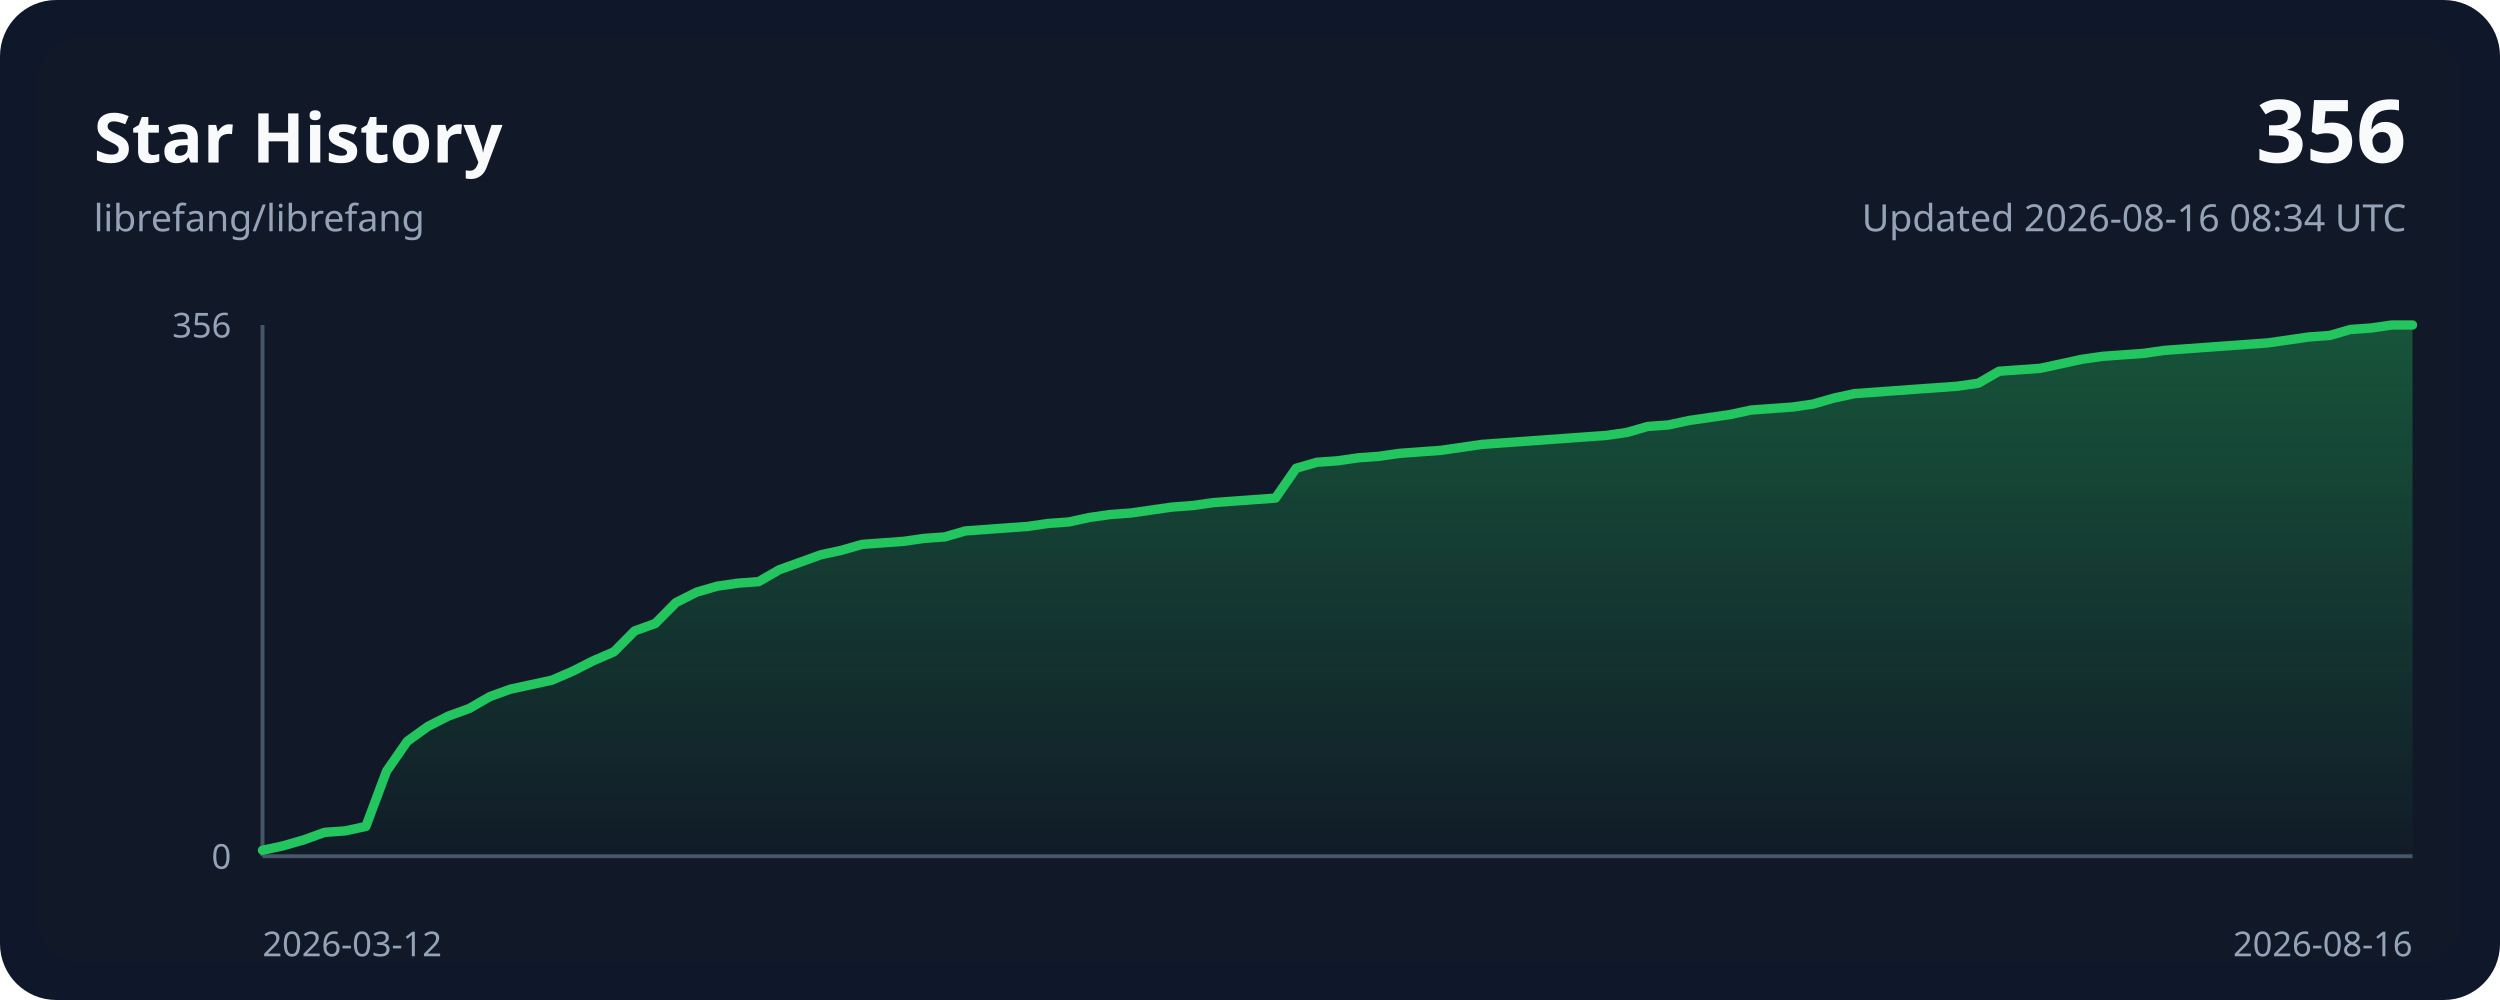
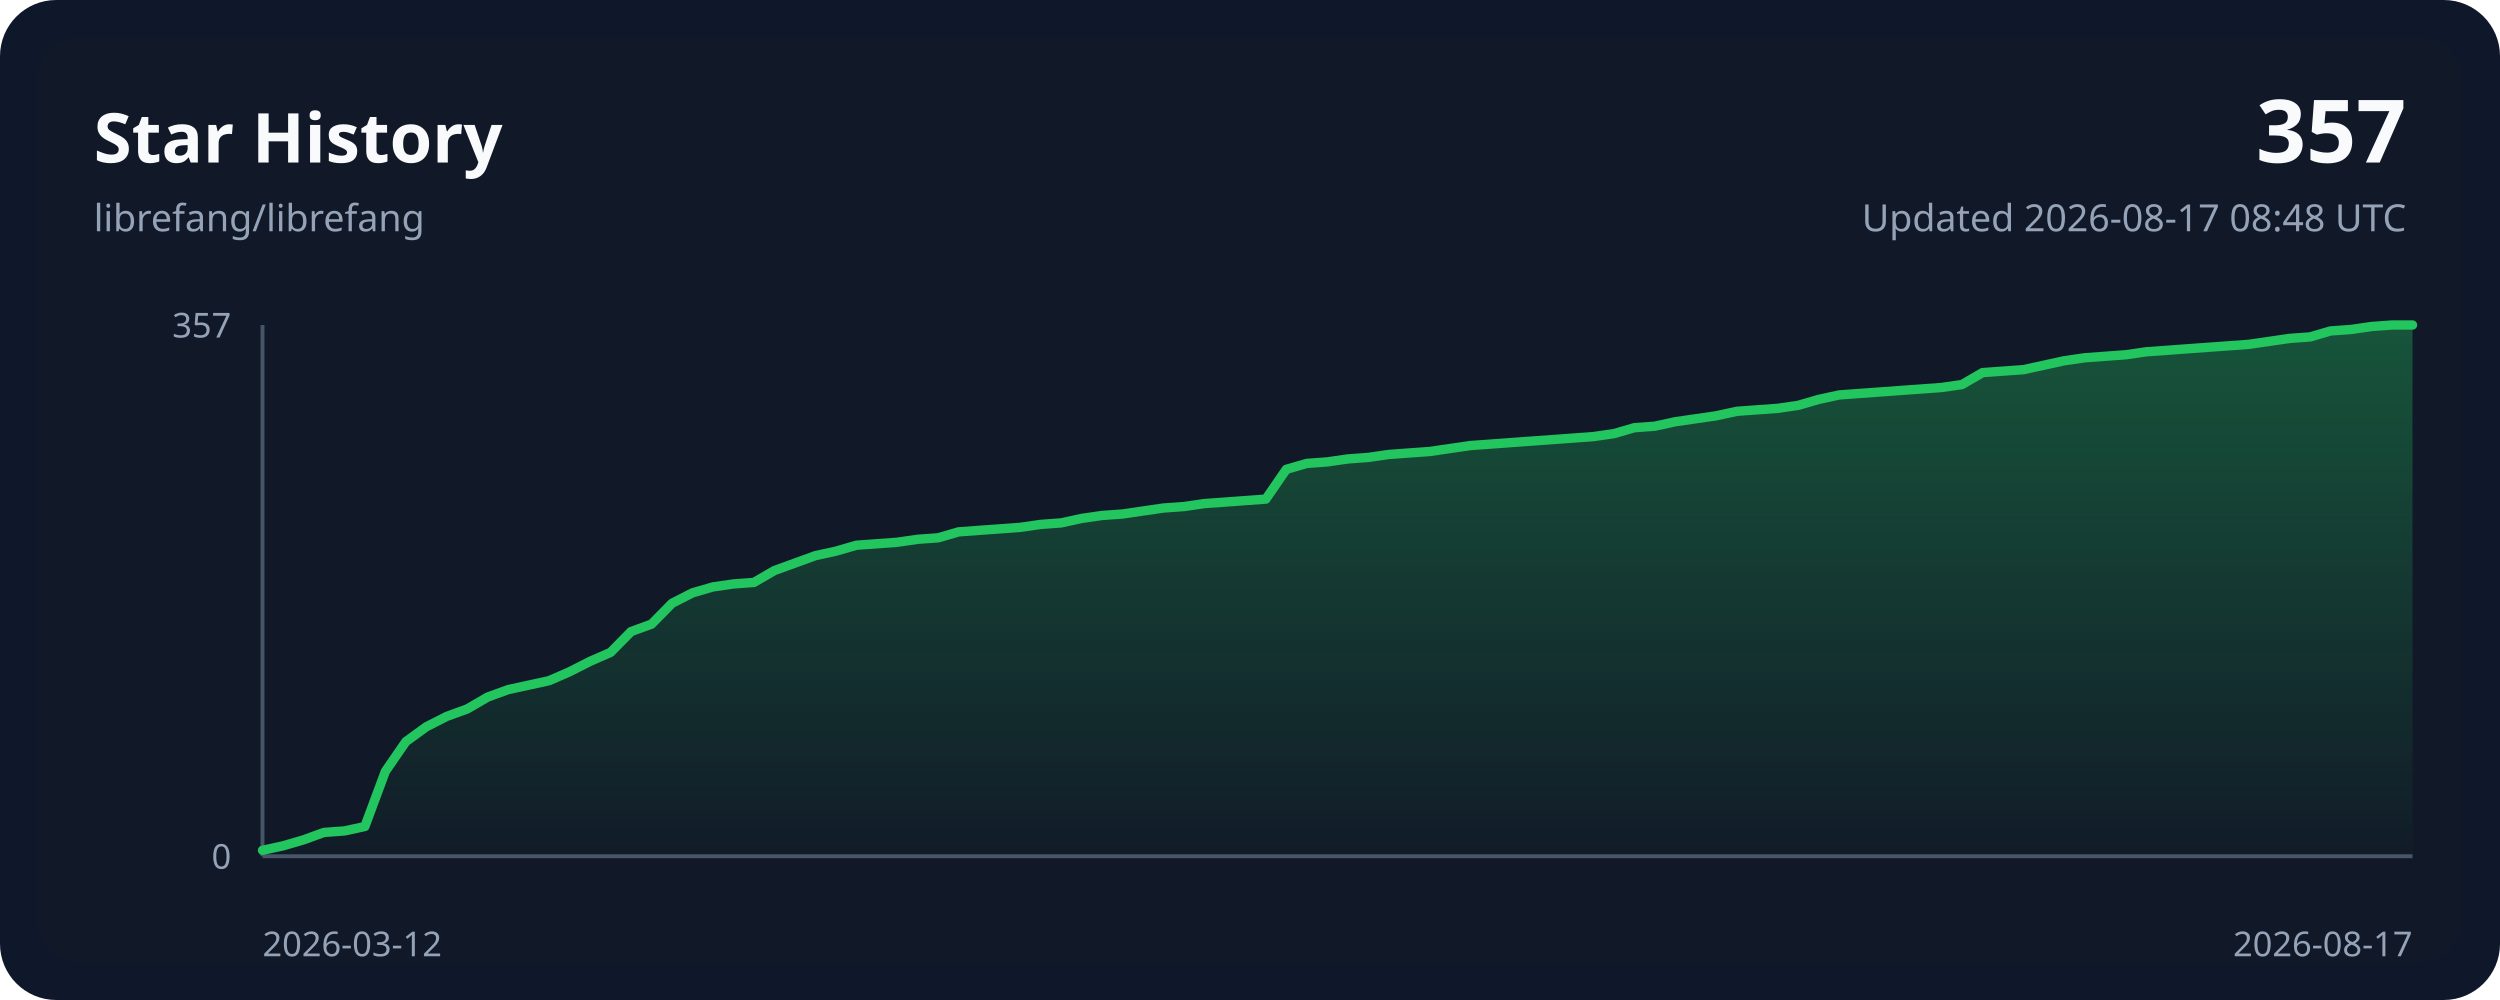
<svg xmlns="http://www.w3.org/2000/svg" width="800" height="320" viewBox="0 0 800 320" role="img">
  <style>
    .bg { fill: #0f172a; }
    .panel { fill: #111827; }
    .grid { stroke: #243244; stroke-width: 1; }
    .axis { stroke: #475569; stroke-width: 1.25; }
    .line { fill: none; stroke: #22c55e; stroke-width: 3; stroke-linecap: round; stroke-linejoin: round; }
    .area { fill: url(#areaGradient); }
    .title { font: 700 22px ui-sans-serif, system-ui, sans-serif; fill: #f8fafc; }
    .subtitle { font: 400 12px ui-sans-serif, system-ui, sans-serif; fill: #94a3b8; }
    .axis-label { font: 400 11px ui-sans-serif, system-ui, sans-serif; fill: #94a3b8; }
    .value { font: 700 28px ui-sans-serif, system-ui, sans-serif; fill: #f8fafc; }
  </style>
  <defs>
    <linearGradient id="areaGradient" x1="0" x2="0" y1="0" y2="1">
      <stop offset="0%" stop-color="#22c55e" stop-opacity="0.35" />
      <stop offset="100%" stop-color="#22c55e" stop-opacity="0.02" />
    </linearGradient>
  </defs>
  <rect width="800" height="320" rx="18" class="bg" />
  <rect x="12" y="12" width="776" height="296" rx="14" class="panel" />
  <text x="30" y="52" class="title">Star History</text>
  <text x="30" y="74" class="subtitle">librefang/librefang</text>
-   <text x="770" y="52" class="value" text-anchor="end">356</text>
-   <text x="770" y="74" class="subtitle" text-anchor="end">Updated 2026-08-16 08:34 UTC</text>
+   <text x="770" y="52" class="value" text-anchor="end">357</text>
+   <text x="770" y="74" class="subtitle" text-anchor="end">Updated 2026-08-17 08:48 UTC</text>
  <line x1="84" y1="274.00" x2="772.00" y2="274.00" class="axis" />
  <line x1="84" y1="104.00" x2="84" y2="274.00" class="axis" />
-   <path d="M 84.00,274.00 L 84.00,272.09 L 90.62,270.66 L 97.23,268.75 L 103.85,266.36 L 110.46,265.88 L 117.08,264.45 L 123.69,246.78 L 130.31,237.23 L 136.92,232.46 L 143.54,229.11 L 150.15,226.72 L 156.77,222.90 L 163.38,220.52 L 170.00,219.08 L 176.62,217.65 L 183.23,214.79 L 189.85,211.44 L 196.46,208.58 L 203.08,201.89 L 209.69,199.51 L 216.31,192.82 L 222.92,189.48 L 229.54,187.57 L 236.15,186.61 L 242.77,186.13 L 249.38,182.31 L 256.00,179.93 L 262.62,177.54 L 269.23,176.11 L 275.85,174.20 L 282.46,173.72 L 289.08,173.24 L 295.69,172.29 L 302.31,171.81 L 308.92,169.90 L 315.54,169.42 L 322.15,168.94 L 328.77,168.47 L 335.38,167.51 L 342.00,167.03 L 348.62,165.60 L 355.23,164.65 L 361.85,164.17 L 368.46,163.21 L 375.08,162.26 L 381.69,161.78 L 388.31,160.83 L 394.92,160.35 L 401.54,159.87 L 408.15,159.39 L 414.77,149.84 L 421.38,147.93 L 428.00,147.46 L 434.62,146.50 L 441.23,146.02 L 447.85,145.07 L 454.46,144.59 L 461.08,144.11 L 467.69,143.16 L 474.31,142.20 L 480.92,141.72 L 487.54,141.25 L 494.15,140.77 L 500.77,140.29 L 507.38,139.81 L 514.00,139.34 L 520.62,138.38 L 527.23,136.47 L 533.85,135.99 L 540.46,134.56 L 547.08,133.61 L 553.69,132.65 L 560.31,131.22 L 566.92,130.74 L 573.54,130.26 L 580.15,129.31 L 586.77,127.40 L 593.38,125.97 L 600.00,125.49 L 606.62,125.01 L 613.23,124.53 L 619.85,124.06 L 626.46,123.58 L 633.08,122.62 L 639.69,118.80 L 646.31,118.33 L 652.92,117.85 L 659.54,116.42 L 666.15,114.98 L 672.77,114.03 L 679.38,113.55 L 686.00,113.07 L 692.62,112.12 L 699.23,111.64 L 705.85,111.16 L 712.46,110.69 L 719.08,110.21 L 725.69,109.73 L 732.31,108.78 L 738.92,107.82 L 745.54,107.34 L 752.15,105.43 L 758.77,104.96 L 765.38,104.00 L 772.00,104.00 L 772.00,274.00 Z" class="area" />
-   <polyline points="84.00,272.09 90.62,270.66 97.23,268.75 103.85,266.36 110.46,265.88 117.08,264.45 123.69,246.78 130.31,237.23 136.92,232.46 143.54,229.11 150.15,226.72 156.77,222.90 163.38,220.52 170.00,219.08 176.62,217.65 183.23,214.79 189.85,211.44 196.46,208.58 203.08,201.89 209.69,199.51 216.31,192.82 222.92,189.48 229.54,187.57 236.15,186.61 242.77,186.13 249.38,182.31 256.00,179.93 262.62,177.54 269.23,176.11 275.85,174.20 282.46,173.72 289.08,173.24 295.69,172.29 302.31,171.81 308.92,169.90 315.54,169.42 322.15,168.94 328.77,168.47 335.38,167.51 342.00,167.03 348.62,165.60 355.23,164.65 361.85,164.17 368.46,163.21 375.08,162.26 381.69,161.78 388.31,160.83 394.92,160.35 401.54,159.87 408.15,159.39 414.77,149.84 421.38,147.93 428.00,147.46 434.62,146.50 441.23,146.02 447.85,145.07 454.46,144.59 461.08,144.11 467.69,143.16 474.31,142.20 480.92,141.72 487.54,141.25 494.15,140.77 500.77,140.29 507.38,139.81 514.00,139.34 520.62,138.38 527.23,136.47 533.85,135.99 540.46,134.56 547.08,133.61 553.69,132.65 560.31,131.22 566.92,130.74 573.54,130.26 580.15,129.31 586.77,127.40 593.38,125.97 600.00,125.49 606.62,125.01 613.23,124.53 619.85,124.06 626.46,123.58 633.08,122.62 639.69,118.80 646.31,118.33 652.92,117.85 659.54,116.42 666.15,114.98 672.77,114.03 679.38,113.55 686.00,113.07 692.62,112.12 699.23,111.64 705.85,111.16 712.46,110.69 719.08,110.21 725.69,109.73 732.31,108.78 738.92,107.82 745.54,107.34 752.15,105.43 758.77,104.96 765.38,104.00 772.00,104.00" class="line" />
+   <path d="M 84.00,274.00 L 84.00,272.10 L 90.55,270.67 L 97.10,268.76 L 103.66,266.38 L 110.21,265.90 L 116.76,264.48 L 123.31,246.86 L 129.87,237.33 L 136.42,232.57 L 142.97,229.24 L 149.52,226.86 L 156.08,223.05 L 162.63,220.67 L 169.18,219.24 L 175.73,217.81 L 182.29,214.95 L 188.84,211.62 L 195.39,208.76 L 201.94,202.10 L 208.50,199.71 L 215.05,193.05 L 221.60,189.71 L 228.15,187.81 L 234.70,186.86 L 241.26,186.38 L 247.81,182.57 L 254.36,180.19 L 260.91,177.81 L 267.47,176.38 L 274.02,174.48 L 280.57,174.00 L 287.12,173.52 L 293.68,172.57 L 300.23,172.10 L 306.78,170.19 L 313.33,169.71 L 319.89,169.24 L 326.44,168.76 L 332.99,167.81 L 339.54,167.33 L 346.10,165.90 L 352.65,164.95 L 359.20,164.48 L 365.75,163.52 L 372.30,162.57 L 378.86,162.10 L 385.41,161.14 L 391.96,160.67 L 398.51,160.19 L 405.07,159.71 L 411.62,150.19 L 418.17,148.29 L 424.72,147.81 L 431.28,146.86 L 437.83,146.38 L 444.38,145.43 L 450.93,144.95 L 457.49,144.48 L 464.04,143.52 L 470.59,142.57 L 477.14,142.10 L 483.70,141.62 L 490.25,141.14 L 496.80,140.67 L 503.35,140.19 L 509.90,139.71 L 516.46,138.76 L 523.01,136.86 L 529.56,136.38 L 536.11,134.95 L 542.67,134.00 L 549.22,133.05 L 555.77,131.62 L 562.32,131.14 L 568.88,130.67 L 575.43,129.71 L 581.98,127.81 L 588.53,126.38 L 595.09,125.90 L 601.64,125.43 L 608.19,124.95 L 614.74,124.48 L 621.30,124.00 L 627.85,123.05 L 634.40,119.24 L 640.95,118.76 L 647.50,118.29 L 654.06,116.86 L 660.61,115.43 L 667.16,114.48 L 673.71,114.00 L 680.27,113.52 L 686.82,112.57 L 693.37,112.10 L 699.92,111.62 L 706.48,111.14 L 713.03,110.67 L 719.58,110.19 L 726.13,109.24 L 732.69,108.29 L 739.24,107.81 L 745.79,105.90 L 752.34,105.43 L 758.90,104.48 L 765.45,104.00 L 772.00,104.00 L 772.00,274.00 Z" class="area" />
+   <polyline points="84.00,272.10 90.55,270.67 97.10,268.76 103.66,266.38 110.21,265.90 116.76,264.48 123.31,246.86 129.87,237.33 136.42,232.57 142.97,229.24 149.52,226.86 156.08,223.05 162.63,220.67 169.18,219.24 175.73,217.81 182.29,214.95 188.84,211.62 195.39,208.76 201.94,202.10 208.50,199.71 215.05,193.05 221.60,189.71 228.15,187.81 234.70,186.86 241.26,186.38 247.81,182.57 254.36,180.19 260.91,177.81 267.47,176.38 274.02,174.48 280.57,174.00 287.12,173.52 293.68,172.57 300.23,172.10 306.78,170.19 313.33,169.71 319.89,169.24 326.44,168.76 332.99,167.81 339.54,167.33 346.10,165.90 352.65,164.95 359.20,164.48 365.75,163.52 372.30,162.57 378.86,162.10 385.41,161.14 391.96,160.67 398.51,160.19 405.07,159.71 411.62,150.19 418.17,148.29 424.72,147.81 431.28,146.86 437.83,146.38 444.38,145.43 450.93,144.95 457.49,144.48 464.04,143.52 470.59,142.57 477.14,142.10 483.70,141.62 490.25,141.14 496.80,140.67 503.35,140.19 509.90,139.71 516.46,138.76 523.01,136.86 529.56,136.38 536.11,134.95 542.67,134.00 549.22,133.05 555.77,131.62 562.32,131.14 568.88,130.67 575.43,129.71 581.98,127.81 588.53,126.38 595.09,125.90 601.64,125.43 608.19,124.95 614.74,124.48 621.30,124.00 627.85,123.05 634.40,119.24 640.95,118.76 647.50,118.29 654.06,116.86 660.61,115.43 667.16,114.48 673.71,114.00 680.27,113.52 686.82,112.57 693.37,112.10 699.92,111.62 706.48,111.14 713.03,110.67 719.58,110.19 726.13,109.24 732.69,108.29 739.24,107.81 745.79,105.90 752.34,105.43 758.90,104.48 765.45,104.00 772.00,104.00" class="line" />
  <text x="84" y="306" class="axis-label" text-anchor="start">2026-03-12</text>
-   <text x="772.00" y="306" class="axis-label" text-anchor="end">2026-08-16</text>
-   <text x="74" y="108.00" class="axis-label" text-anchor="end">356</text>
+   <text x="772.00" y="306" class="axis-label" text-anchor="end">2026-08-17</text>
+   <text x="74" y="108.00" class="axis-label" text-anchor="end">357</text>
  <text x="74" y="278.00" class="axis-label" text-anchor="end">0</text>
</svg>
